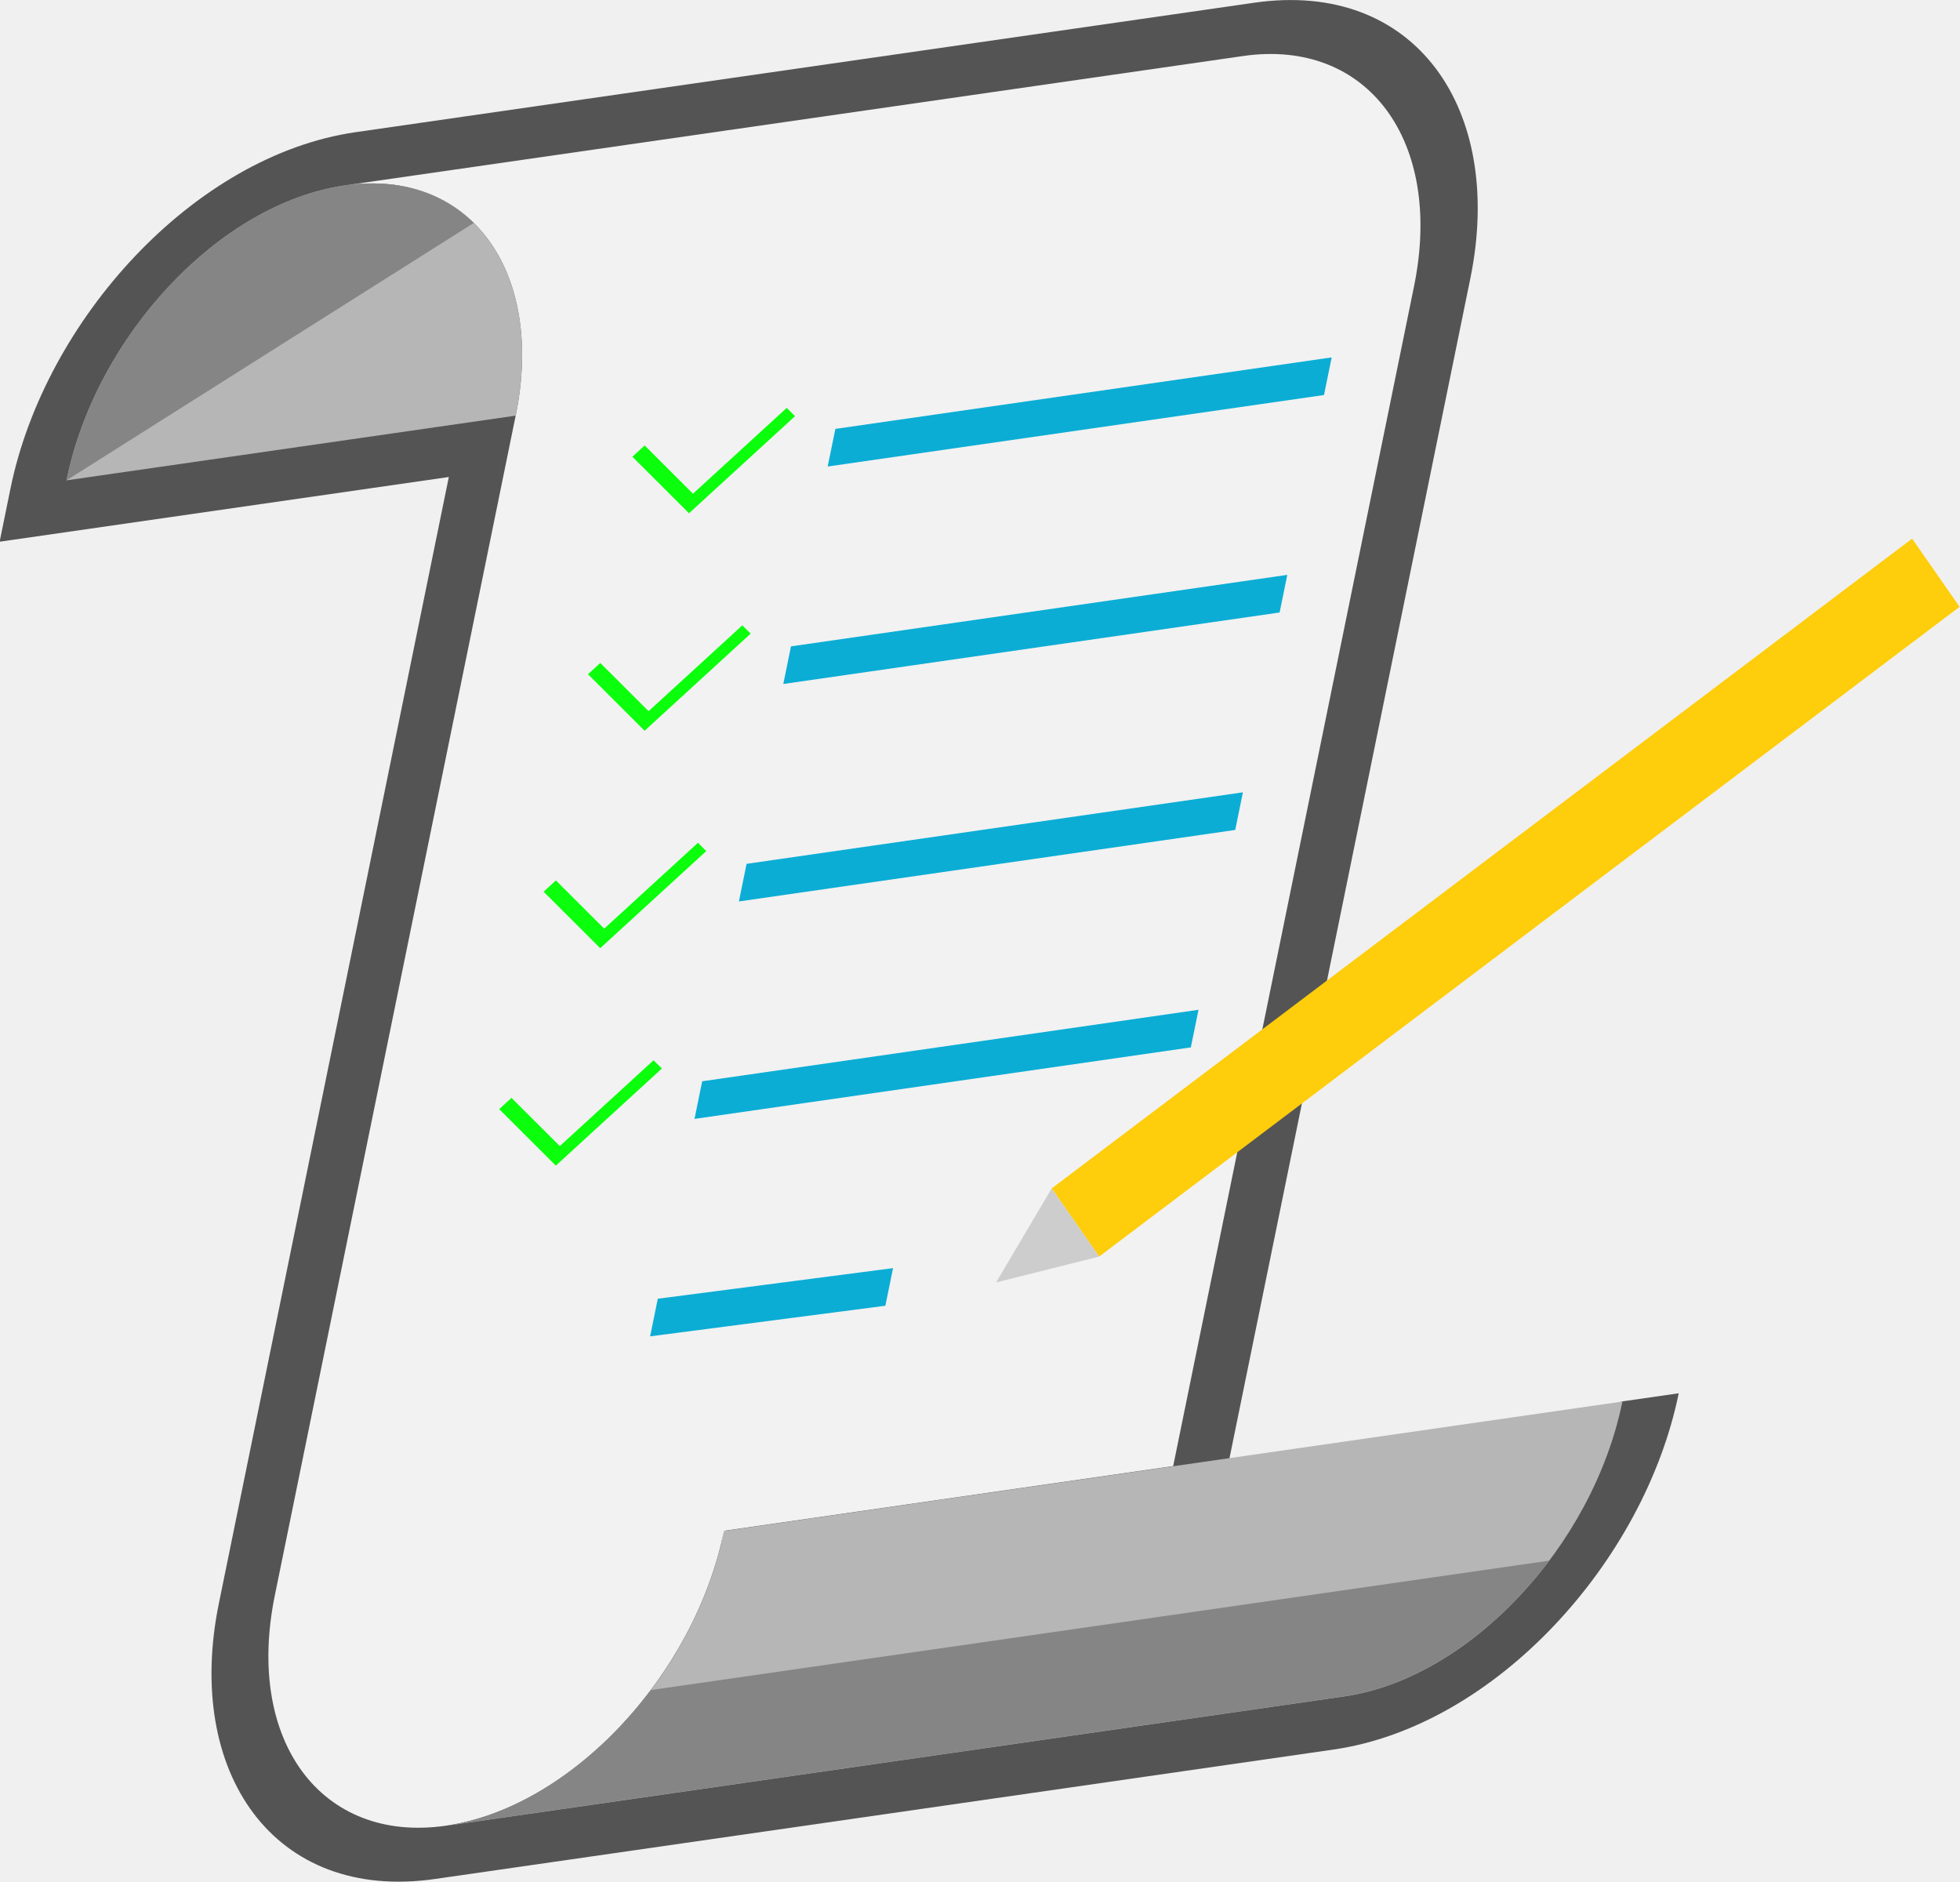
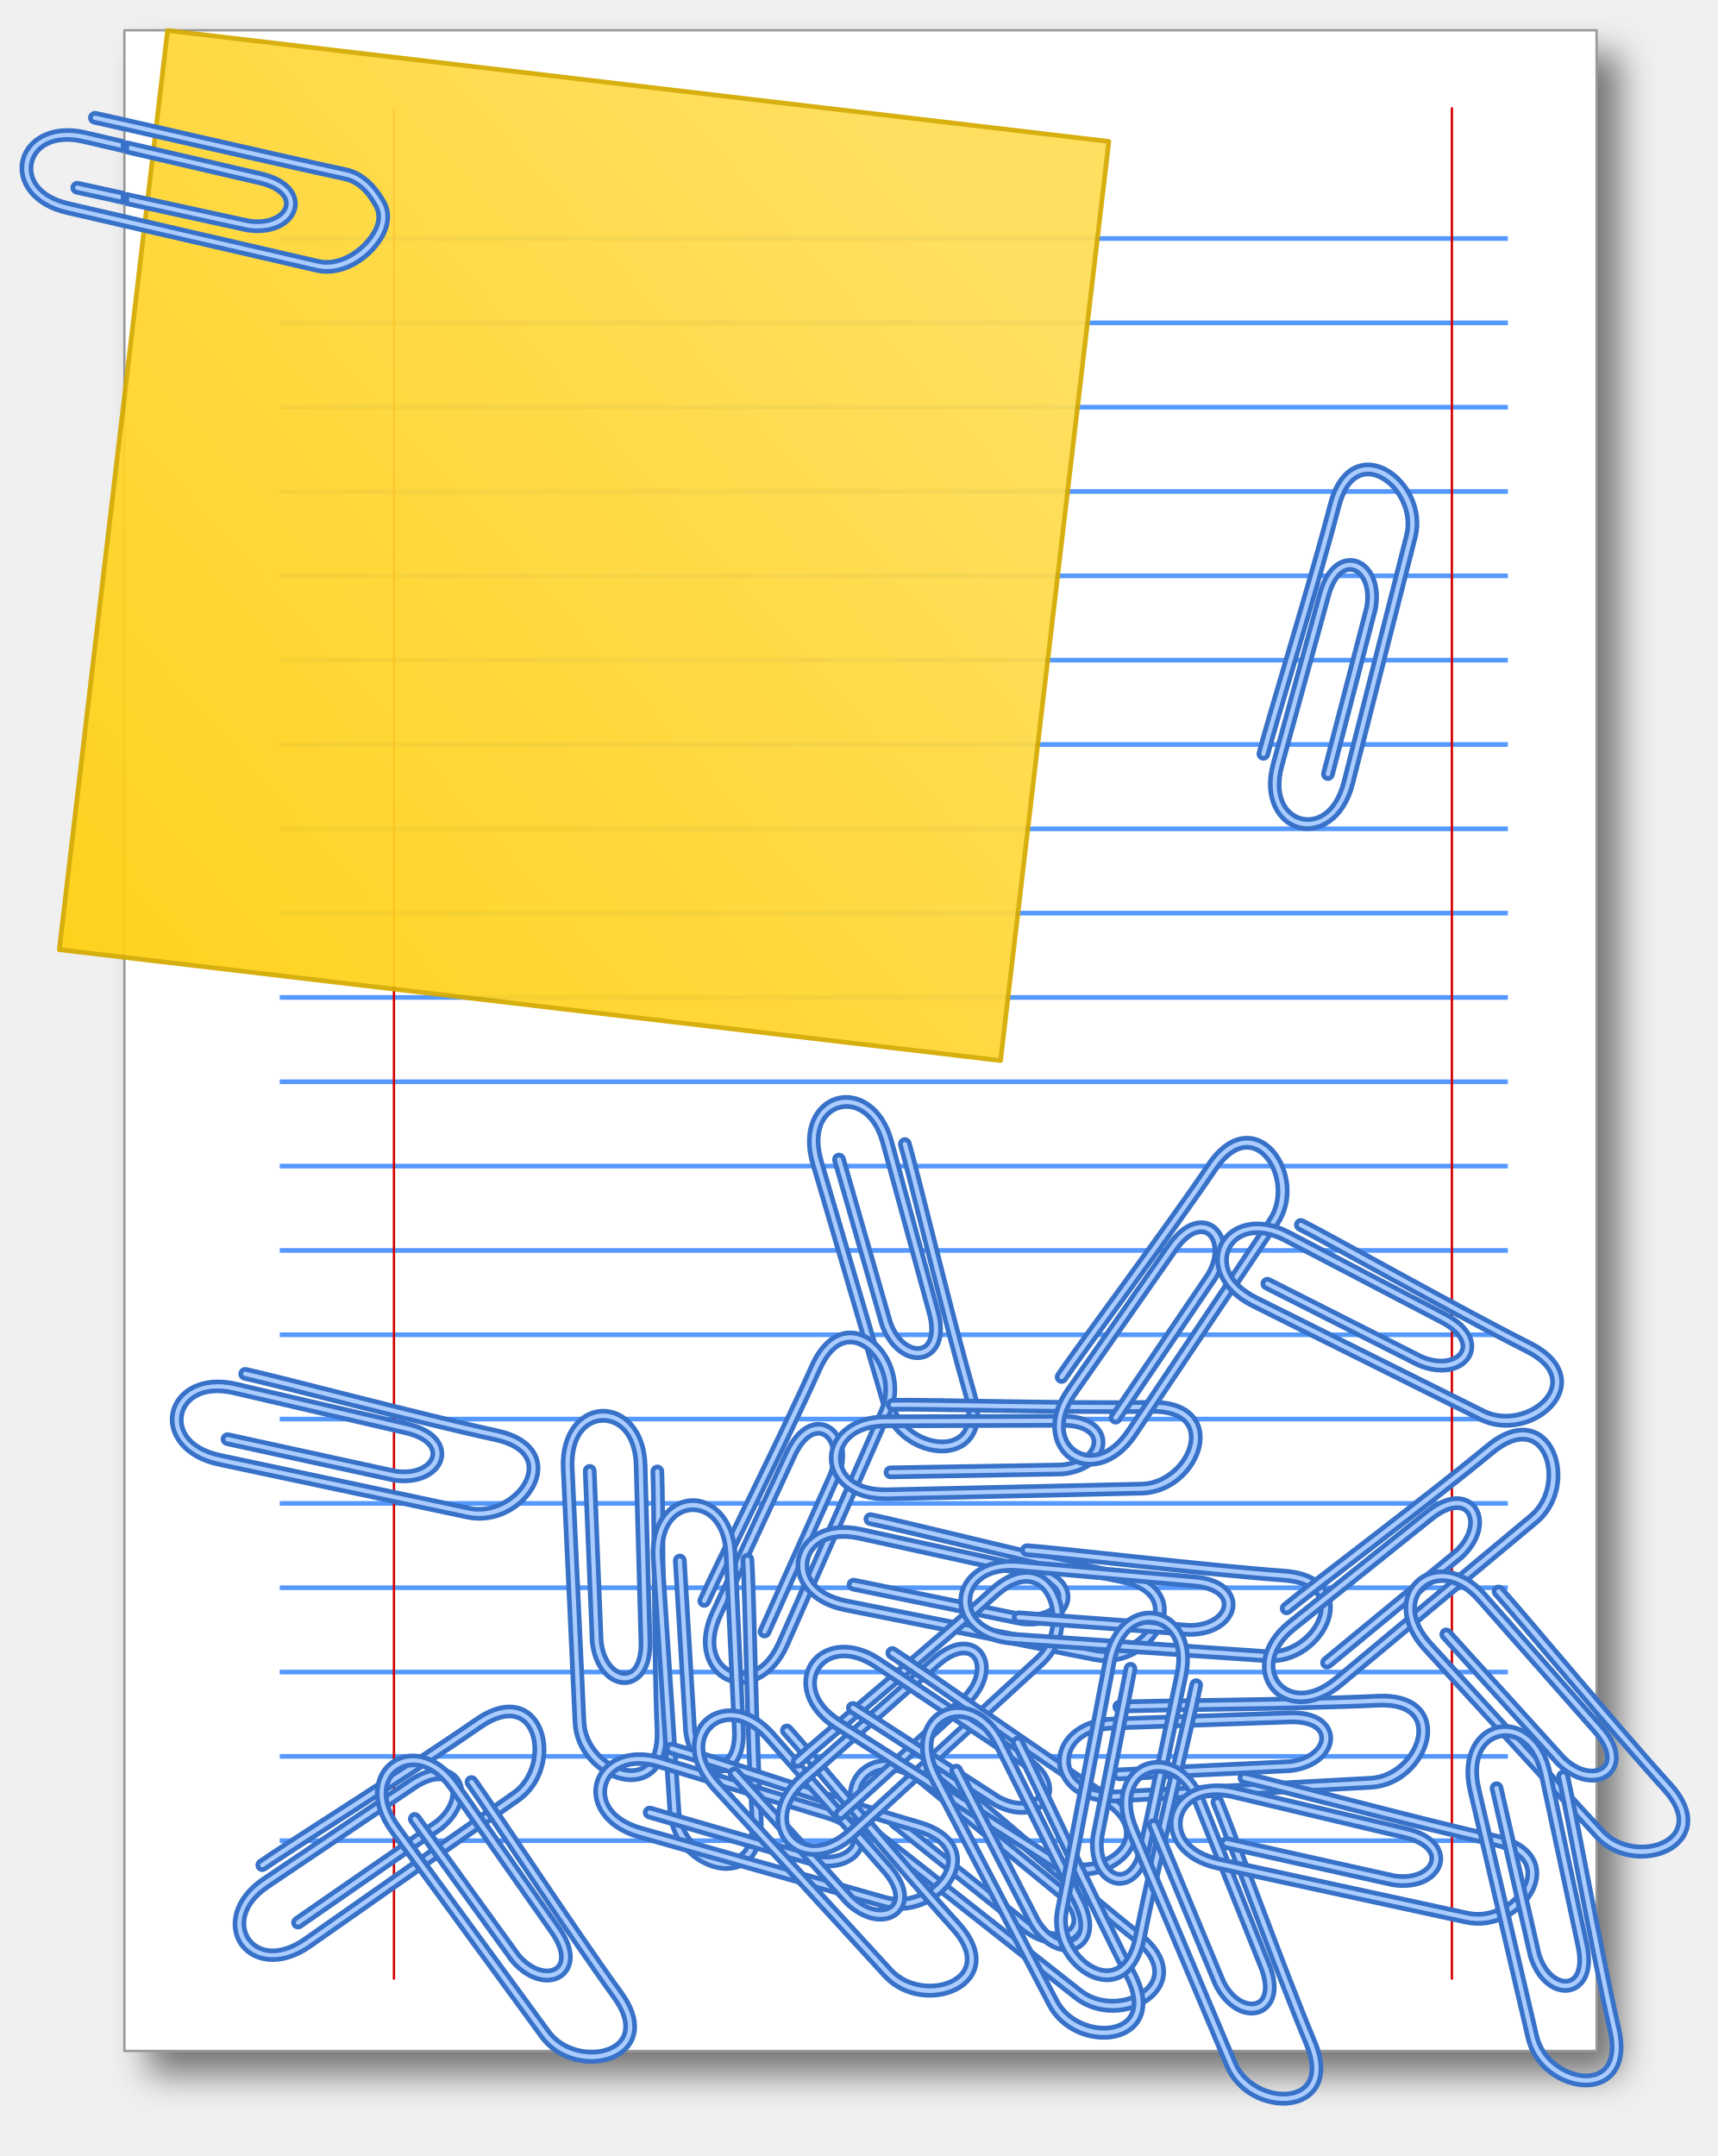
- <svg xmlns="http://www.w3.org/2000/svg" width="40.361mm" height="38.739mm" version="1.1" viewBox="0 0 143.013 137.266">
-   <g transform="translate(-679.92 -940.87)">
-     <g transform="matrix(.31451 0 -.054989 .31451 1096.2 716.56)" filter="url(#filter4218)" opacity=".95">
-       <path d="m-1111 743.86c-36.535 5.398-64.494 43.515-65.642 82.638l-0.363 12.358 101.59-15.01-7.67 261.31c-1.148 39.122 24.806 69.275 61.341 63.877l101.59-15.01 101.59-15.01c36.536-5.398 64.494-43.517 65.642-82.639l-12.698 1.876-89.334 28.313 0.808-27.538 7.67-261.31c1.148-39.122-24.806-69.273-61.341-63.875l-101.59 15.01-101.59 15.01z" color="#000000" color-rendering="auto" fill="#4d4d4d" fill-rule="evenodd" image-rendering="auto" opacity="1" shape-rendering="auto" solid-color="#000000" style="block-progression:tb;isolation:auto;mix-blend-mode:normal;text-decoration-color:#000000;text-decoration-line:none;text-decoration-style:solid;text-indent:0;text-transform:none;white-space:normal" />
-       <path d="m-1111.4 756.22c28.14-4.158 49.996 19.655 49.006 53.393l-8.033 273.67c-0.99 33.738 20.866 57.552 49.006 53.395 28.139-4.158 51.59-34.667 52.581-68.405-0.045 1.544-0.027 3.06 0.022 4.561l0.135-4.584 101.43-14.987 8.033-273.67c0.99-33.738-20.866-57.551-49.006-53.393l-101.59 15.01-101.59 15.01z" color="#000000" color-rendering="auto" fill="#f2f2f2" fill-rule="evenodd" image-rendering="auto" opacity="1" shape-rendering="auto" solid-color="#000000" style="isolation:auto;mix-blend-mode:normal" />
-       <path d="m-867.24 1053.3c-1e-5 6e-4 0 0 0 0l-101.59 15.01c-0.991 33.737-24.442 64.245-52.581 68.403l101.59-15.01 101.59-15.01c28.139-4.158 51.59-34.667 52.581-68.405l-101.59 15.01z" color="#000000" color-rendering="auto" fill="#b3b3b3" fill-rule="evenodd" image-rendering="auto" opacity="1" shape-rendering="auto" solid-color="#000000" style="isolation:auto;mix-blend-mode:normal" />
-       <path d="m-1111.4 756.22c-28.139 4.158-51.59 34.665-52.581 68.403l101.59-15.01c0.99-33.738-20.866-57.551-49.006-53.393z" color="#000000" color-rendering="auto" fill="#b3b3b3" fill-rule="evenodd" image-rendering="auto" opacity="1" shape-rendering="auto" solid-color="#000000" style="isolation:auto;mix-blend-mode:normal" />
-       <path d="m-855.4 1086.9-123.97 18.318c-9.653 16.733-24.976 28.944-42.032 31.464l101.59-15.01 101.59-15.01c17.057-2.52 32.38-14.731 42.034-31.466l-79.202 11.703z" color="#000000" color-rendering="auto" fill="#808080" fill-rule="evenodd" image-rendering="auto" opacity="1" shape-rendering="auto" solid-color="#000000" style="isolation:auto;mix-blend-mode:normal" />
-       <path d="m-1111.4 756.22c-28.139 4.158-51.59 34.665-52.581 68.403l84.044-59.697c-8.456-7.105-19.376-10.492-31.463-8.706z" fill="#808080" fill-rule="evenodd" />
-       <g transform="matrix(1.0159 -.1501 -.02902 .98867 42.336 -134.27)" fill-rule="evenodd" shape-rendering="auto">
-         <rect x="-990.84" y="807.38" width="110.49" height="8.825" color="#000000" color-rendering="auto" fill="#00aad4" image-rendering="auto" opacity="1" solid-color="#000000" style="isolation:auto;mix-blend-mode:normal" />
-         <path d="m-1033.8 804.75-2.294 2.294 15.632 15.632 19.779-19.78-2.294-2.294-17.486 17.485z" color="#000000" color-rendering="auto" fill="#0f0" image-rendering="auto" opacity="1" solid-color="#000000" style="isolation:auto;mix-blend-mode:normal" />
+ <svg xmlns="http://www.w3.org/2000/svg" xmlns:xlink="http://www.w3.org/1999/xlink" version="1.0" viewBox="0 0 575.27 722.15">
+   <defs>
+     <filter id="e">
+       <feGaussianBlur stdDeviation="7.456" />
+     </filter>
+     <linearGradient id="f" x1="23.914" x2="430.55" y1="558.52" y2="101.38" gradientUnits="userSpaceOnUse">
+       <stop stop-color="#fc0" offset="0" />
+       <stop stop-color="#fd5" offset="1" />
+     </linearGradient>
+   </defs>
+   <g transform="translate(-9.7504 -252.21)">
+     <g transform="matrix(.78457 0 0 .78457 2.1005 209.9)">
+       <rect x="72.857" y="76.843" width="628.48" height="862.67" filter="url(#e)" opacity=".522" />
+       <path id="b" d="m129.17 155.76h524.28m-524.28 36h524.28" fill="#59f" fill-rule="evenodd" stroke="#59f" stroke-width="2" />
+       <rect x="62.857" y="66.843" width="628.48" height="862.67" fill="#fff" stroke="#999" stroke-linecap="round" stroke-linejoin="round" />
+       <use width="744.094" height="1052.362" xlink:href="#b" />
+       <use transform="translate(4.5929e-7 72)" width="744.094" height="1052.362" xlink:href="#b" />
+       <use transform="translate(4.5929e-7 144)" width="744.094" height="1052.362" xlink:href="#b" />
+       <use transform="translate(4.5929e-7 216)" width="744.094" height="1052.362" xlink:href="#b" />
+       <use transform="translate(4.5929e-7 288)" width="744.094" height="1052.362" xlink:href="#b" />
+       <use transform="translate(4.5929e-7 360)" width="744.094" height="1052.362" xlink:href="#b" />
+       <use transform="translate(4.5929e-7 432)" width="744.094" height="1052.362" xlink:href="#b" />
+       <use transform="translate(4.5929e-7 504)" width="744.094" height="1052.362" xlink:href="#b" />
+       <use transform="translate(4.5929e-7 576)" width="744.094" height="1052.362" xlink:href="#b" />
+       <use transform="translate(4.5929e-7 648)" width="744.094" height="1052.362" xlink:href="#b" />
+       <g fill="#d40000" fill-rule="evenodd" stroke="#d40000">
+         <path d="m177.93 99.775v799.28" />
+         <path d="m629.55 99.775v799.28" />
      </g>
-       <g transform="matrix(1.0159 -.1501 -.02902 .98867 40.856 -83.827)" fill-rule="evenodd" shape-rendering="auto">
-         <rect x="-990.84" y="807.38" width="110.49" height="8.825" color="#000000" color-rendering="auto" fill="#00aad4" image-rendering="auto" opacity="1" solid-color="#000000" style="isolation:auto;mix-blend-mode:normal" />
-         <path d="m-1033.8 804.75-2.294 2.294 15.632 15.632 19.779-19.78-2.294-2.294-17.486 17.485z" color="#000000" color-rendering="auto" fill="#0f0" image-rendering="auto" opacity="1" solid-color="#000000" style="isolation:auto;mix-blend-mode:normal" />
+       <g stroke-linecap="round" stroke-linejoin="round" stroke-width="2">
+         <rect transform="rotate(6.7196)" x="88.561" y="56.994" width="404.61" height="395.11" fill="url(#f)" opacity=".939" stroke="#d4aa00" />
+         <g fill="#acf" stroke="#3771c8">
+           <path d="m63.888 114.85v3.938l56.469 13.125c5.14 1.186 8.338 3.11 10 5.031 1.662 1.921 1.939 3.753 1.344 5.531-1.185 3.539-6.779 7.149-15.688 5.844l-52.125-11.375v3.906l51.312 11.219c0.04 0.01 0.085 0.024 0.125 0.031 10.262 1.553 18.084-2.406 20.094-8.406 1.005-3 0.312-6.436-2.094-9.219s-6.394-4.997-12.094-6.312l-57.344-13.312z" />
+           <path d="m62.284 140.31v-3.906l-19.094-4.188c-0.685-0.159-1.401 0.056-1.875 0.562-0.474 0.507-0.623 1.247-0.406 1.906 0.217 0.659 0.781 1.138 1.469 1.281l19.906 4.344zm-11.562-37.969c-0.687-0.156-1.404 0.083-1.875 0.594-0.471 0.511-0.629 1.217-0.406 1.875 0.223 0.658 0.778 1.145 1.469 1.281 12.464 2.648 75.252 17.293 107.03 24.156 7.567 1.634 11.567 8.599 13.312 11.75 1.745 3.151 1.458 6.782-0.406 10.375-3.728 7.186-13.875 15.35-23.906 13.219l-106.25-24.562c-13.655-2.901-17.915-11.088-16.438-17.625 1.478-6.537 8.91-12.158 22.094-9.094l16.938 3.938v-3.938l-16.094-3.75c-14.617-3.398-24.762 3.175-26.75 11.969-1.988 8.794 4.383 19.051 19.438 22.25l106.25 24.562c12.026 2.555 23.606-6.389 28.188-15.219 2.291-4.415 2.797-9.508 0.344-13.938-2.453-4.429-7.644-11.903-15.906-13.688-31.539-6.811-93.928-21.372-107.03-24.156z" />
+         </g>
      </g>
-       <g transform="matrix(1.0159 -.1501 -.02902 .98867 39.376 -33.388)" fill-rule="evenodd" shape-rendering="auto">
-         <rect x="-990.84" y="807.38" width="110.49" height="8.825" color="#000000" color-rendering="auto" fill="#00aad4" image-rendering="auto" opacity="1" solid-color="#000000" style="isolation:auto;mix-blend-mode:normal" />
-         <path d="m-1033.8 804.75-2.294 2.294 15.632 15.632 19.779-19.78-2.294-2.294-17.486 17.485z" color="#000000" color-rendering="auto" fill="#0f0" image-rendering="auto" opacity="1" solid-color="#000000" style="isolation:auto;mix-blend-mode:normal" />
-       </g>
-       <g transform="matrix(1.0159 -.1501 -.02902 .98867 37.895 17.05)" fill-rule="evenodd" shape-rendering="auto">
-         <rect x="-990.84" y="807.38" width="110.49" height="8.825" color="#000000" color-rendering="auto" fill="#00aad4" image-rendering="auto" opacity="1" solid-color="#000000" style="isolation:auto;mix-blend-mode:normal" />
-         <path d="m-1033.8 804.75-2.294 2.294 15.632 15.632 19.779-19.78-2.294-2.294-17.486 17.485z" color="#000000" color-rendering="auto" fill="#0f0" image-rendering="auto" opacity="1" solid-color="#000000" style="isolation:auto;mix-blend-mode:normal" />
-       </g>
-       <g transform="matrix(1.0159 -.1501 -.02902 .98867 36.415 67.489)">
-         <path d="m-990.84 807.38 52.525 0.794v8.825l-52.525-0.794z" color="#000000" color-rendering="auto" fill="#00aad4" fill-rule="evenodd" image-rendering="auto" opacity="1" shape-rendering="auto" solid-color="#000000" style="isolation:auto;mix-blend-mode:normal" />
-       </g>
-       <g transform="translate(-256.6 15.975)" fill-rule="evenodd" shape-rendering="auto">
-         <path d="m-650.1 972.88 173.27-150.71 13.773 15.81-173.27 150.71" color="#000000" color-rendering="auto" fill="#fc0" image-rendering="auto" opacity="1" solid-color="#000000" style="isolation:auto;mix-blend-mode:normal" />
-         <path d="m-636.33 988.69-22.856 6.008 9.084-21.817" color="#000000" color-rendering="auto" fill="#ccc" image-rendering="auto" opacity="1" solid-color="#000000" style="isolation:auto;mix-blend-mode:normal" />
-       </g>
+       <path id="a" d="m83.59 656.77c-1.988 8.794 4.398 19.058 19.452 22.257l106.24 22.574c12.026 2.555 23.61-4.392 28.191-13.221 2.291-4.415 2.797-9.515 0.344-13.945-2.453-4.429-7.657-7.895-15.919-9.679-31.539-6.811-93.918-23.372-107.02-26.156-0.687-0.156-1.403 0.064-1.874 0.574-0.471 0.511-0.625 1.234-0.402 1.892 0.223 0.658 0.788 1.15 1.478 1.287 12.464 2.648 75.243 19.293 107.02 26.156 7.567 1.634 11.56 4.594 13.306 7.745 1.745 3.151 1.456 6.769-0.409 10.361-3.728 7.186-13.886 13.365-23.918 11.234l-106.24-22.574c-13.655-2.901-17.921-11.097-16.443-17.634 1.478-6.537 8.908-12.159 22.091-9.094l73.422 17.071c5.14 1.186 8.338 3.114 9.999 5.035 1.662 1.921 1.932 3.745 1.337 5.523-1.185 3.539-6.77 7.151-15.679 5.845l-71.22-15.546c-0.685-0.159-1.401 0.055-1.875 0.562-0.474 0.507-0.633 1.227-0.416 1.886 0.217 0.659 0.776 1.155 1.464 1.298l71.235 15.549c0.04 0.01 0.079 0.018 0.119 0.025 10.262 1.553 18.076-2.386 20.085-8.387 1.005-3 0.315-6.455-2.091-9.238s-6.387-4.975-12.087-6.291l-73.422-17.071c-14.617-3.398-24.781 3.167-26.769 11.961z" fill="#acf" stroke="#3771c8" stroke-linecap="round" stroke-linejoin="round" stroke-width="2" />
+       <use transform="matrix(.47481 .88009 -.88009 .47481 905.37 137.55)" width="744.094" height="1052.362" fill="#7900ff" stroke="#7900ff" xlink:href="#a" />
+       <use transform="matrix(.039353 -.99923 .99923 .039353 -95.388 464.88)" width="744.094" height="1052.362" fill="#ff00f6" stroke="#ff00f6" xlink:href="#a" />
+       <use transform="matrix(.8973 .44143 -.44143 .8973 590.83 184.94)" width="744.094" height="1052.362" fill="#ff0034" stroke="#ff0034" xlink:href="#a" />
+       <use transform="matrix(.68177 -.73157 .73157 .68177 -424.83 497.26)" width="744.094" height="1052.362" fill="#a600ff" stroke="#a600ff" xlink:href="#a" />
+       <use transform="matrix(.7453 .66673 -.66673 .7453 552.76 261.09)" width="744.094" height="1052.362" fill="#dc00ff" stroke="#dc00ff" xlink:href="#a" />
+       <use transform="matrix(.20478 -.97881 .97881 .20478 -339.92 718.22)" width="744.094" height="1052.362" fill="#9c02fd" stroke="#9c02fd" xlink:href="#a" />
+       <use transform="matrix(.25307 .96745 -.96745 .25307 881.03 409.33)" width="744.094" height="1052.362" fill="#0027ff" stroke="#0027ff" xlink:href="#a" />
+       <use transform="matrix(.27175 .96237 -.96237 .27175 914.1 435.65)" width="744.094" height="1052.362" fill="#ffe200" stroke="#ffe200" xlink:href="#a" />
+       <use transform="matrix(.99776 .066961 -.066961 .99776 225.2 153.74)" width="744.094" height="1052.362" fill="#5dff00" stroke="#5dff00" xlink:href="#a" />
+       <use transform="matrix(.81417 .58062 -.58062 .81417 624.37 204.81)" width="744.094" height="1052.362" fill="#ffc100" stroke="#ffc100" xlink:href="#a" />
+       <use transform="matrix(.9733 -.22955 .22955 .9733 132.45 56.546)" width="744.094" height="1052.362" fill="#7fdf20" stroke="#7fdf20" xlink:href="#a" />
+       <use transform="matrix(.99992 -.012595 .012595 .99992 258.84 63.506)" width="744.094" height="1052.362" fill="#b204fb" stroke="#b204fb" xlink:href="#a" />
+       <use transform="matrix(.58038 -.81434 .81434 .58038 -237.72 527.53)" width="744.094" height="1052.362" fill="#ff0004" stroke="#ff0004" xlink:href="#a" />
+       <use transform="matrix(.93645 .35079 -.35079 .93645 508.19 119.72)" width="744.094" height="1052.362" fill="#b200ff" stroke="#b200ff" xlink:href="#a" />
+       <use transform="matrix(.63751 .77044 -.77044 .63751 864.73 301.41)" width="744.094" height="1052.362" fill="#04ff00" stroke="#04ff00" xlink:href="#a" />
+       <use transform="matrix(.37276 -.92793 .92793 .37276 -174.01 509.22)" width="744.094" height="1052.362" fill="#4c00ff" stroke="#4c00ff" xlink:href="#a" />
+       <use transform="matrix(.99006 -.14062 .14062 .99006 244.8 97.718)" width="744.094" height="1052.362" fill="#6f00ff" stroke="#6f00ff" xlink:href="#a" />
+       <use transform="matrix(.96563 -.25993 .25993 .96563 210.61 193.85)" width="744.094" height="1052.362" fill="#ff002b" stroke="#ff002b" xlink:href="#a" />
+       <use transform="matrix(.020247 .9998 -.9998 .020247 1158.4 645.97)" width="744.094" height="1052.362" fill="#ffdb00" stroke="#ffdb00" xlink:href="#a" />
+       <use transform="matrix(.57172 .82045 -.82045 .57172 989.52 363.28)" width="744.094" height="1052.362" fill="#2aff00" stroke="#2aff00" xlink:href="#a" />
+       <use transform="matrix(.96807 .25069 -.25069 .96807 614.86 -71.821)" width="744.094" height="1052.362" fill="#006aff" stroke="#006aff" xlink:href="#a" />
+       <use transform="matrix(.61862 -.78569 .78569 .61862 -14.968 434.27)" width="744.094" height="1052.362" fill="#c4ff00" stroke="#c4ff00" xlink:href="#a" />
+       <use transform="matrix(.8143 .58044 -.58044 .8143 928.05 145.41)" width="744.094" height="1052.362" fill="#1400ff" stroke="#1400ff" xlink:href="#a" />
+       <use transform="matrix(.99999 .0045594 -.0045594 .99999 429.51 171.95)" width="744.094" height="1052.362" fill="#00fff3" stroke="#00fff3" xlink:href="#a" />
+       <use transform="matrix(.42542 .905 -.905 .42542 1208 436.29)" width="744.094" height="1052.362" fill="#ff004c" stroke="#ff004c" xlink:href="#a" />
    </g>
  </g>
</svg>
